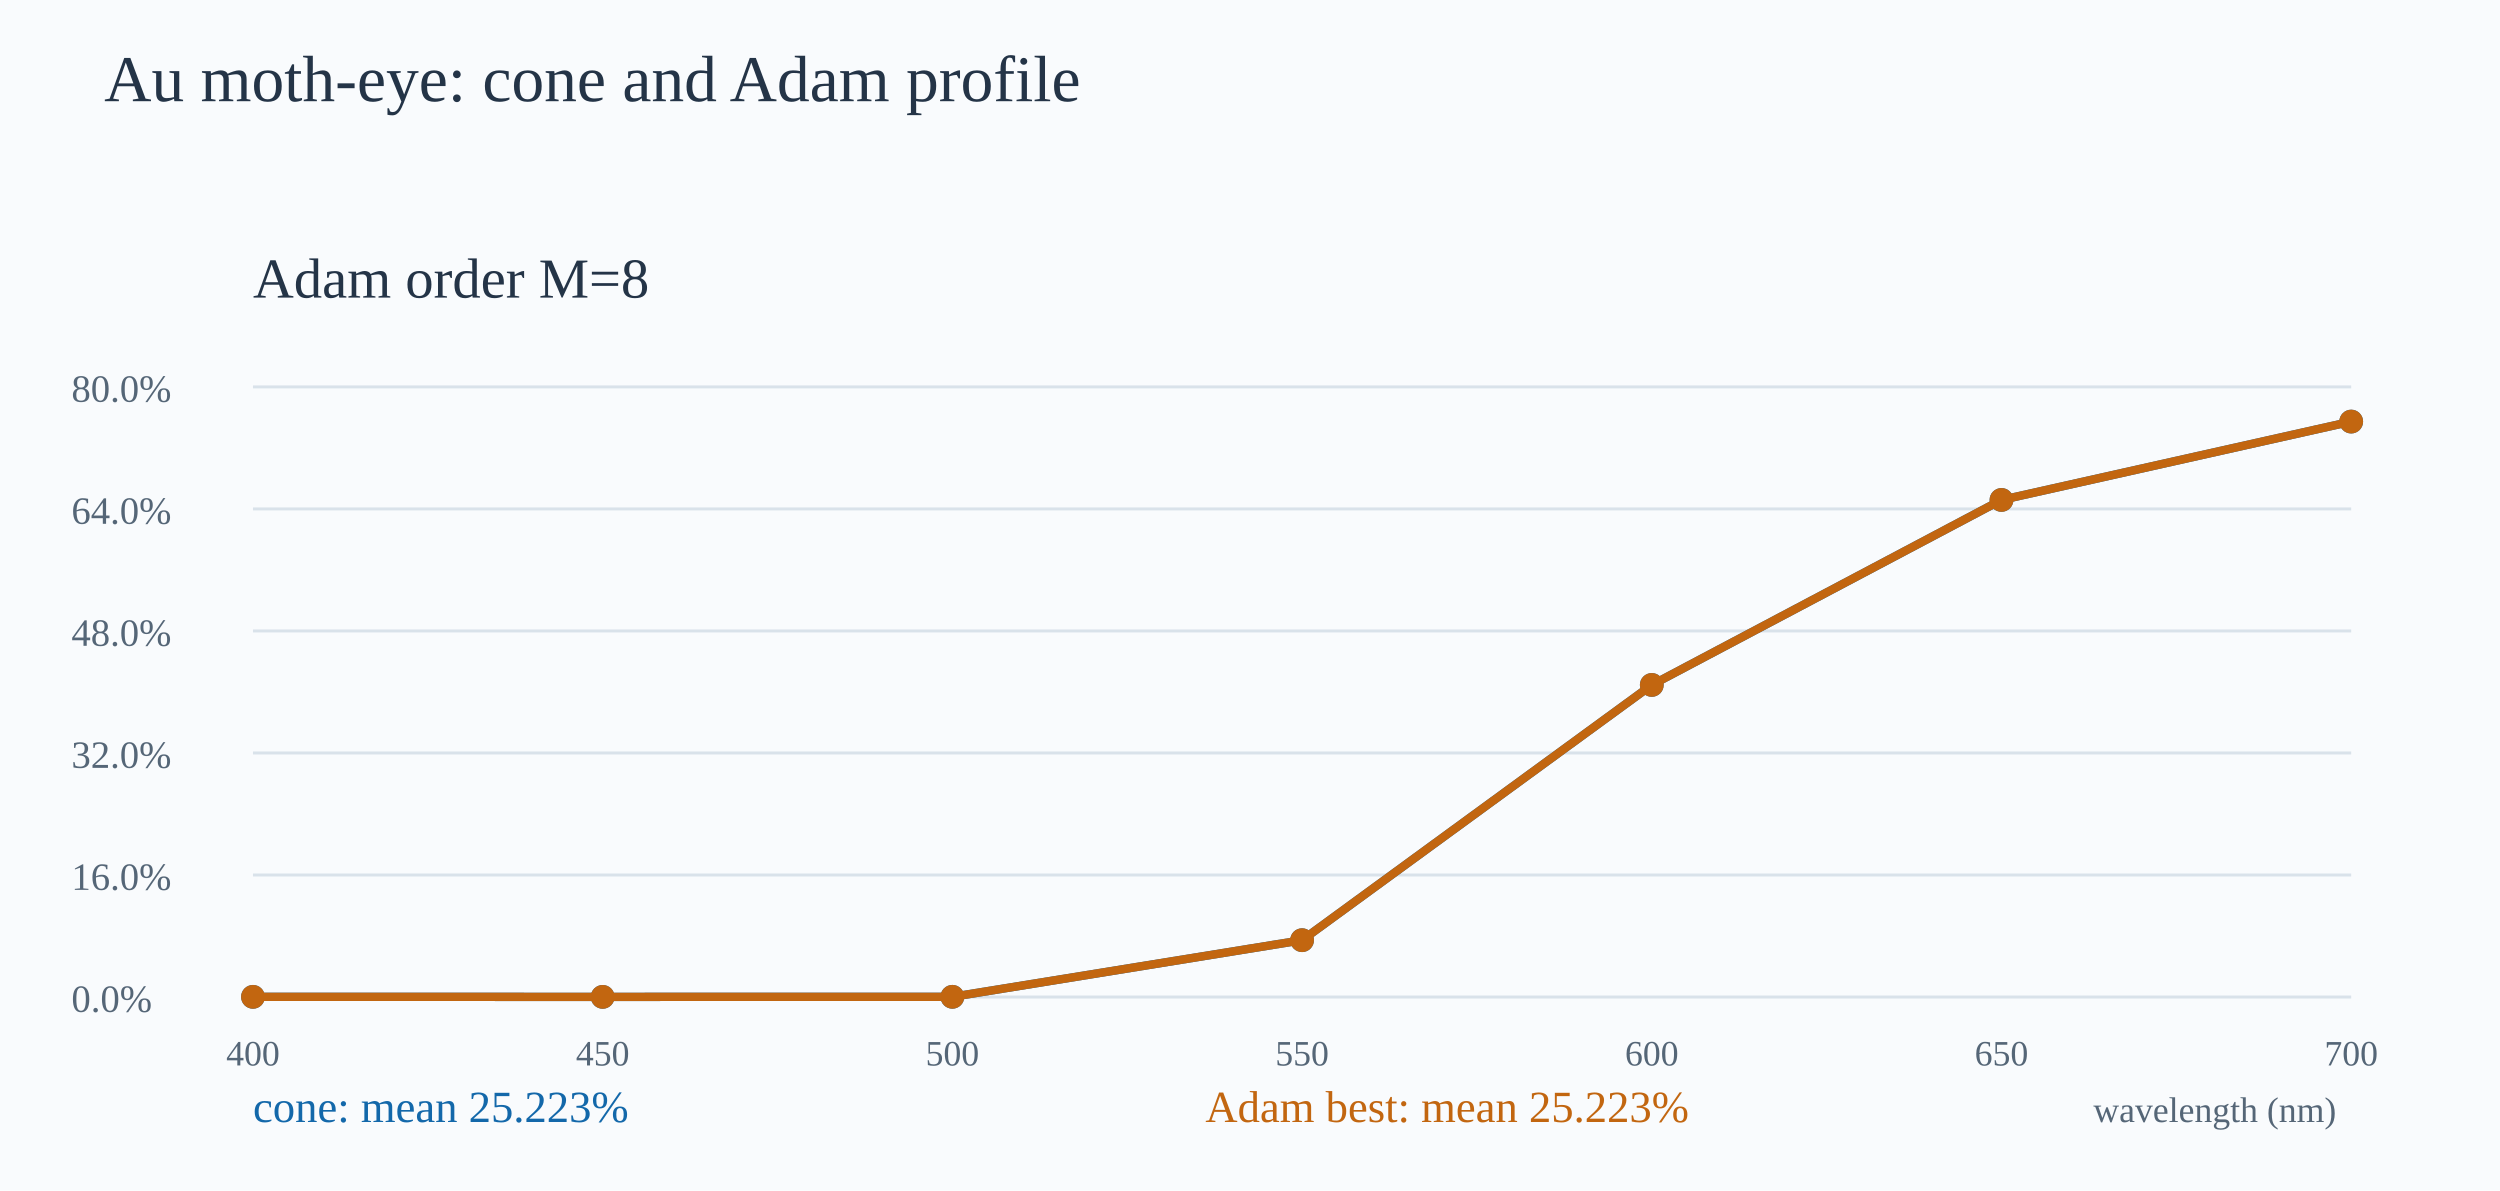
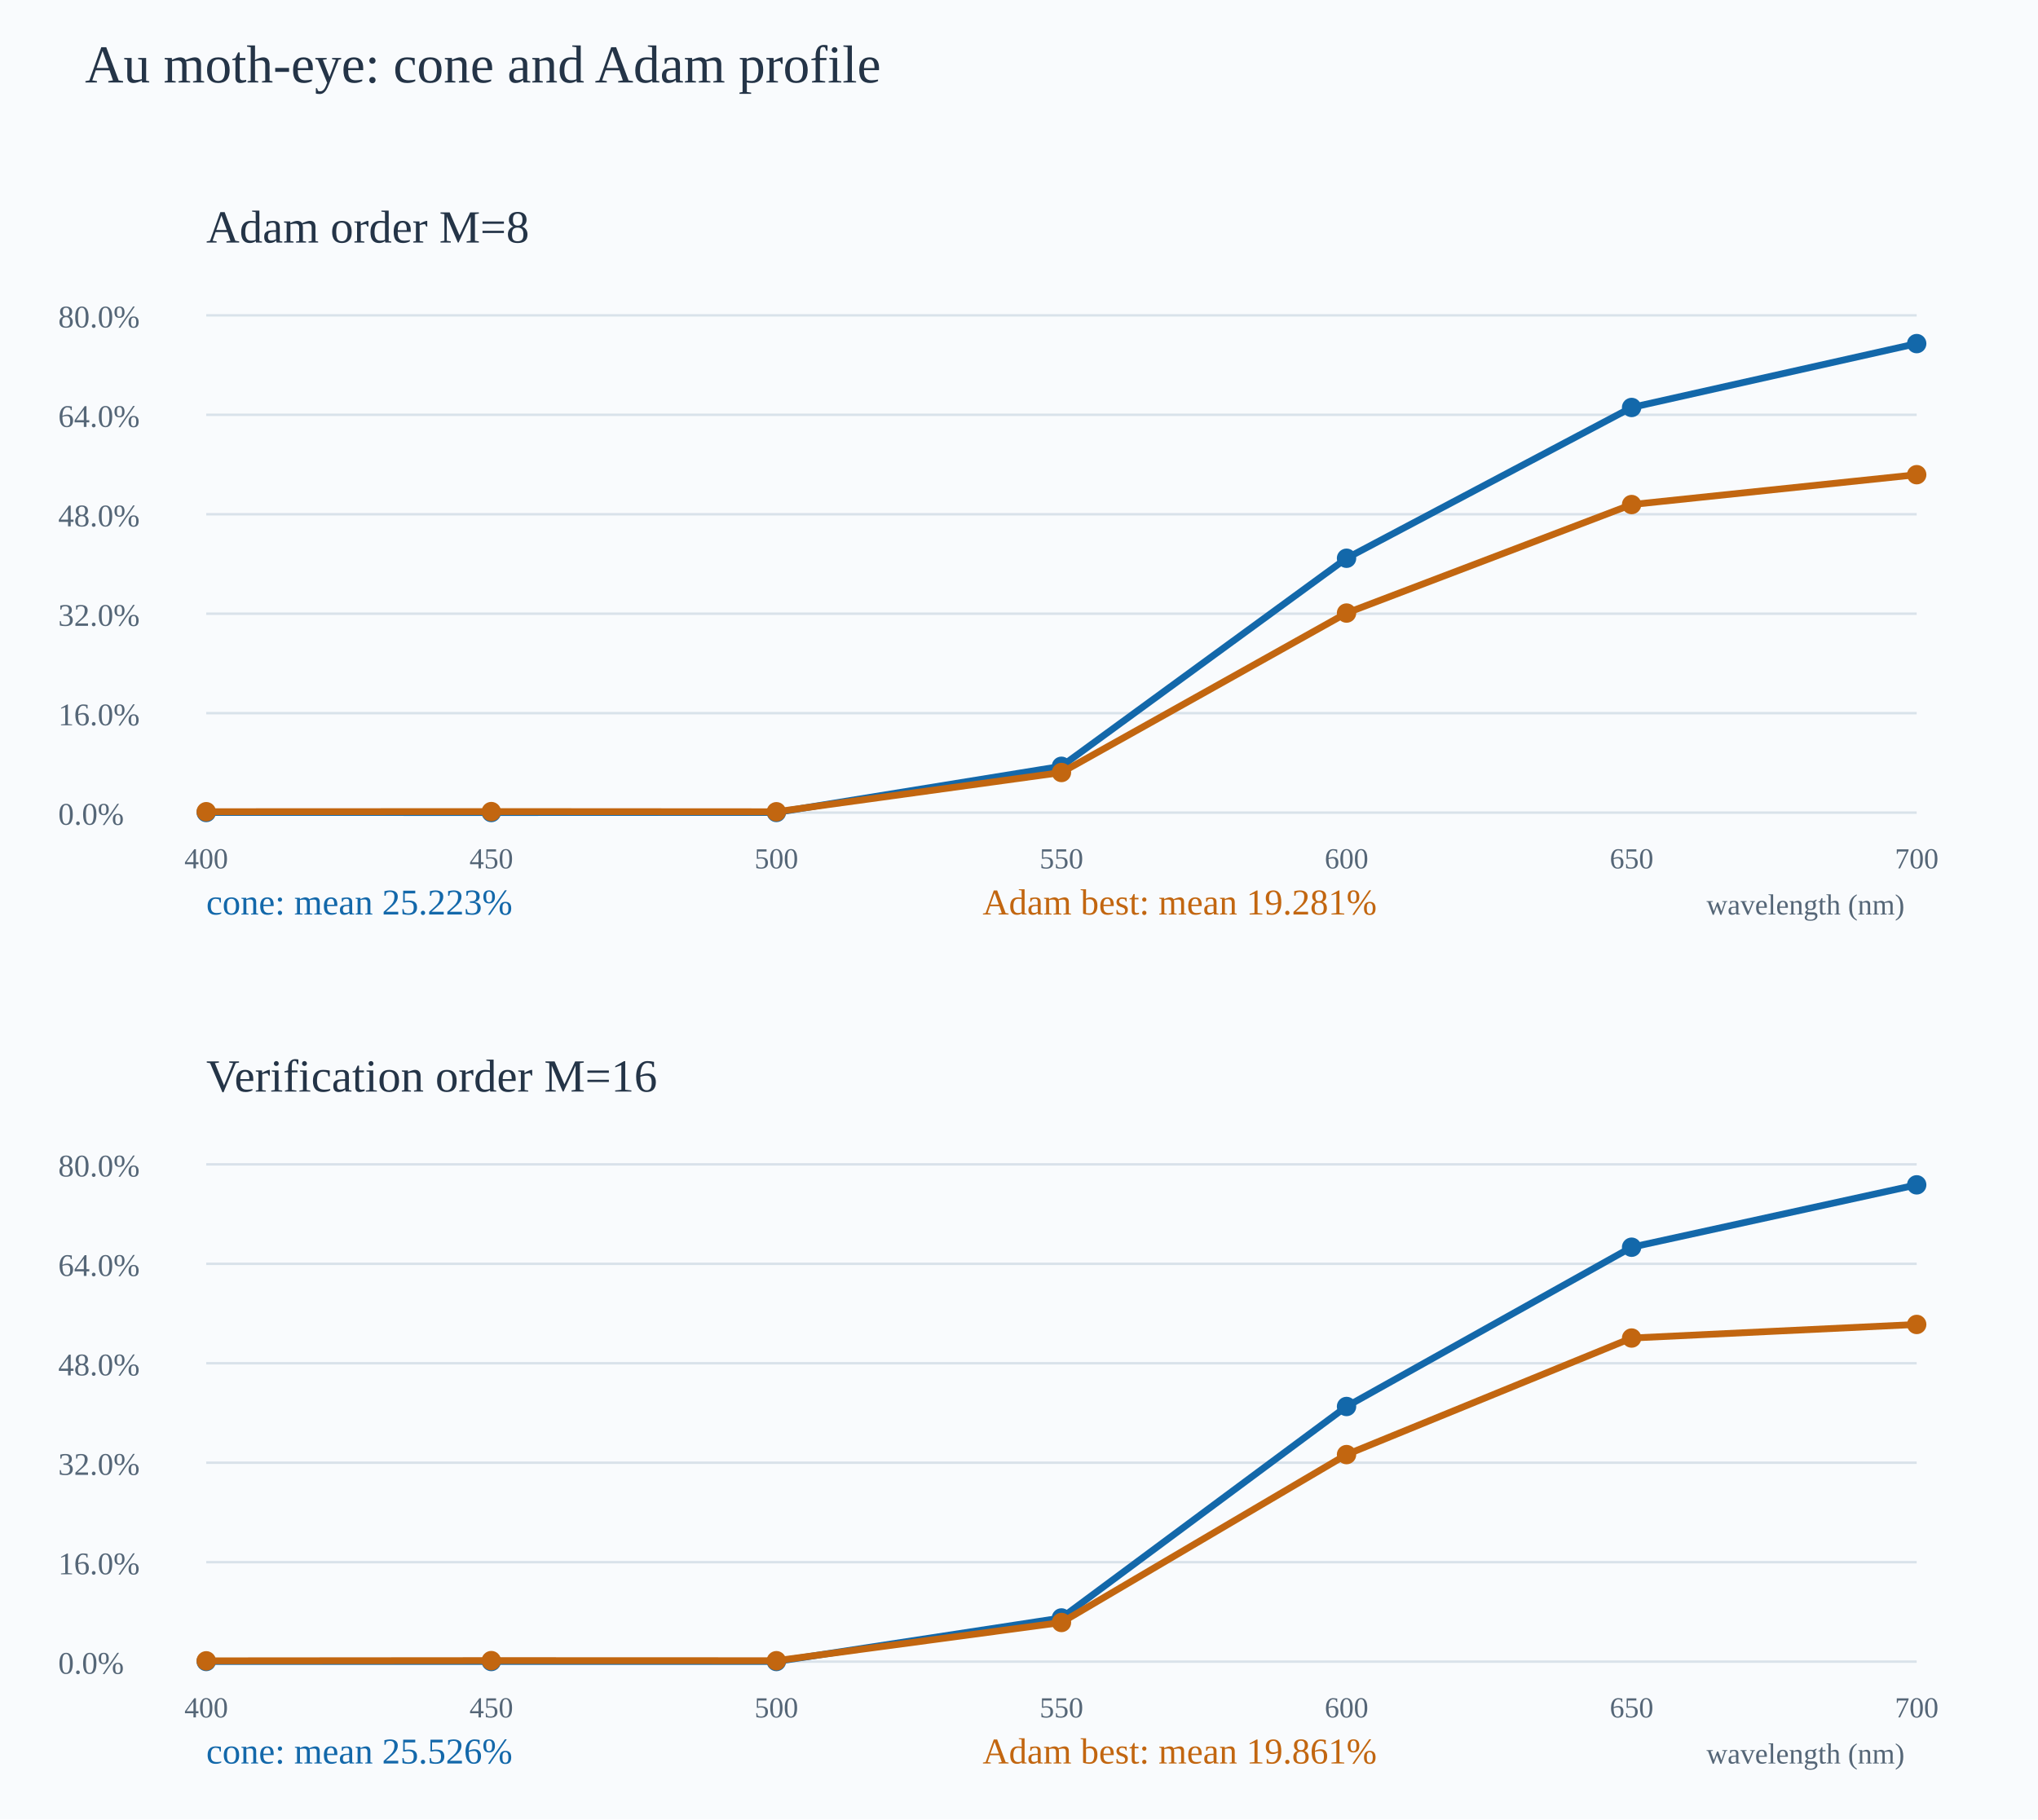
- <svg xmlns="http://www.w3.org/2000/svg" width="840" height="400" viewBox="0 0 840 400">
+ <svg xmlns="http://www.w3.org/2000/svg" width="840" height="750" viewBox="0 0 840 750">
  <rect width="100%" height="100%" fill="#f9fbfd" />
  <text x="35" y="34" font-size="22" fill="#243447">Au moth-eye: cone and Adam profile</text>
  <line x1="85" y1="335.0" x2="790" y2="335.0" stroke="#d9e2ea" />
  <text x="24" y="340.0" font-size="13" fill="#556677">0.0%</text>
  <line x1="85" y1="294.0" x2="790" y2="294.0" stroke="#d9e2ea" />
  <text x="24" y="299.0" font-size="13" fill="#556677">16.0%</text>
  <line x1="85" y1="253.0" x2="790" y2="253.0" stroke="#d9e2ea" />
  <text x="24" y="258.0" font-size="13" fill="#556677">32.0%</text>
  <line x1="85" y1="212.0" x2="790" y2="212.0" stroke="#d9e2ea" />
  <text x="24" y="217.0" font-size="13" fill="#556677">48.0%</text>
  <line x1="85" y1="171.0" x2="790" y2="171.0" stroke="#d9e2ea" />
  <text x="24" y="176.0" font-size="13" fill="#556677">64.0%</text>
  <line x1="85" y1="130.0" x2="790" y2="130.0" stroke="#d9e2ea" />
  <text x="24" y="135.0" font-size="13" fill="#556677">80.0%</text>
  <text x="85" y="100" font-size="19" fill="#243447">Adam order M=8</text>
  <polyline fill="none" stroke="#1368aa" stroke-width="2.8" points="85.00,334.94 202.50,334.95 320.00,334.93 437.50,315.90 555.00,230.14 672.50,167.98 790.00,141.65" />
  <circle cx="85.00" cy="334.94" r="4" fill="#1368aa" />
  <circle cx="202.50" cy="334.95" r="4" fill="#1368aa" />
  <circle cx="320.00" cy="334.93" r="4" fill="#1368aa" />
  <circle cx="437.50" cy="315.90" r="4" fill="#1368aa" />
  <circle cx="555.00" cy="230.14" r="4" fill="#1368aa" />
  <circle cx="672.50" cy="167.98" r="4" fill="#1368aa" />
  <circle cx="790.00" cy="141.65" r="4" fill="#1368aa" />
  <text x="85" y="377" font-size="15" fill="#1368aa">cone: mean 25.223%</text>
-   <polyline fill="none" stroke="#c26610" stroke-width="2.8" points="85.00,334.94 202.50,334.95 320.00,334.93 437.50,315.90 555.00,230.14 672.50,167.98 790.00,141.65" />
-   <circle cx="85.00" cy="334.94" r="4" fill="#c26610" />
-   <circle cx="202.50" cy="334.95" r="4" fill="#c26610" />
-   <circle cx="320.00" cy="334.93" r="4" fill="#c26610" />
-   <circle cx="437.50" cy="315.90" r="4" fill="#c26610" />
-   <circle cx="555.00" cy="230.14" r="4" fill="#c26610" />
-   <circle cx="672.50" cy="167.98" r="4" fill="#c26610" />
-   <circle cx="790.00" cy="141.65" r="4" fill="#c26610" />
-   <text x="405" y="377" font-size="15" fill="#c26610">Adam best: mean 25.223%</text>
+   <polyline fill="none" stroke="#c26610" stroke-width="2.8" points="85.00,334.62 202.50,334.57 320.00,334.64 437.50,318.46 555.00,252.73 672.50,208.00 790.00,195.69" />
+   <circle cx="85.00" cy="334.62" r="4" fill="#c26610" />
+   <circle cx="202.50" cy="334.57" r="4" fill="#c26610" />
+   <circle cx="320.00" cy="334.64" r="4" fill="#c26610" />
+   <circle cx="437.50" cy="318.46" r="4" fill="#c26610" />
+   <circle cx="555.00" cy="252.73" r="4" fill="#c26610" />
+   <circle cx="672.50" cy="208.00" r="4" fill="#c26610" />
+   <circle cx="790.00" cy="195.69" r="4" fill="#c26610" />
+   <text x="405" y="377" font-size="15" fill="#c26610">Adam best: mean 19.281%</text>
  <text x="85.0" y="358" text-anchor="middle" font-size="12" fill="#556677">400</text>
  <text x="202.5" y="358" text-anchor="middle" font-size="12" fill="#556677">450</text>
  <text x="320.0" y="358" text-anchor="middle" font-size="12" fill="#556677">500</text>
  <text x="437.5" y="358" text-anchor="middle" font-size="12" fill="#556677">550</text>
  <text x="555.0" y="358" text-anchor="middle" font-size="12" fill="#556677">600</text>
  <text x="672.5" y="358" text-anchor="middle" font-size="12" fill="#556677">650</text>
  <text x="790.0" y="358" text-anchor="middle" font-size="12" fill="#556677">700</text>
  <text x="785" y="377" text-anchor="end" font-size="12" fill="#556677">wavelength (nm)</text>
+   <line x1="85" y1="685.0" x2="790" y2="685.0" stroke="#d9e2ea" />
+   <text x="24" y="690.0" font-size="13" fill="#556677">0.0%</text>
+   <line x1="85" y1="644.0" x2="790" y2="644.0" stroke="#d9e2ea" />
+   <text x="24" y="649.0" font-size="13" fill="#556677">16.0%</text>
+   <line x1="85" y1="603.0" x2="790" y2="603.0" stroke="#d9e2ea" />
+   <text x="24" y="608.0" font-size="13" fill="#556677">32.0%</text>
+   <line x1="85" y1="562.0" x2="790" y2="562.0" stroke="#d9e2ea" />
+   <text x="24" y="567.0" font-size="13" fill="#556677">48.0%</text>
+   <line x1="85" y1="521.0" x2="790" y2="521.0" stroke="#d9e2ea" />
+   <text x="24" y="526.0" font-size="13" fill="#556677">64.0%</text>
+   <line x1="85" y1="480.0" x2="790" y2="480.0" stroke="#d9e2ea" />
+   <text x="24" y="485.0" font-size="13" fill="#556677">80.0%</text>
+   <text x="85" y="450" font-size="19" fill="#243447">Verification order M=16</text>
+   <polyline fill="none" stroke="#1368aa" stroke-width="2.8" points="85.00,684.93 202.50,684.94 320.00,684.94 437.50,666.99 555.00,579.82 672.50,514.16 790.00,488.45" />
+   <circle cx="85.00" cy="684.93" r="4" fill="#1368aa" />
+   <circle cx="202.50" cy="684.94" r="4" fill="#1368aa" />
+   <circle cx="320.00" cy="684.94" r="4" fill="#1368aa" />
+   <circle cx="437.50" cy="666.99" r="4" fill="#1368aa" />
+   <circle cx="555.00" cy="579.82" r="4" fill="#1368aa" />
+   <circle cx="672.50" cy="514.16" r="4" fill="#1368aa" />
+   <circle cx="790.00" cy="488.45" r="4" fill="#1368aa" />
+   <text x="85" y="727" font-size="15" fill="#1368aa">cone: mean 25.526%</text>
+   <polyline fill="none" stroke="#c26610" stroke-width="2.8" points="85.00,684.67 202.50,684.58 320.00,684.62 437.50,668.86 555.00,599.65 672.50,551.60 790.00,546.00" />
+   <circle cx="85.00" cy="684.67" r="4" fill="#c26610" />
+   <circle cx="202.50" cy="684.58" r="4" fill="#c26610" />
+   <circle cx="320.00" cy="684.62" r="4" fill="#c26610" />
+   <circle cx="437.50" cy="668.86" r="4" fill="#c26610" />
+   <circle cx="555.00" cy="599.65" r="4" fill="#c26610" />
+   <circle cx="672.50" cy="551.60" r="4" fill="#c26610" />
+   <circle cx="790.00" cy="546.00" r="4" fill="#c26610" />
+   <text x="405" y="727" font-size="15" fill="#c26610">Adam best: mean 19.861%</text>
+   <text x="85.0" y="708" text-anchor="middle" font-size="12" fill="#556677">400</text>
+   <text x="202.5" y="708" text-anchor="middle" font-size="12" fill="#556677">450</text>
+   <text x="320.0" y="708" text-anchor="middle" font-size="12" fill="#556677">500</text>
+   <text x="437.5" y="708" text-anchor="middle" font-size="12" fill="#556677">550</text>
+   <text x="555.0" y="708" text-anchor="middle" font-size="12" fill="#556677">600</text>
+   <text x="672.5" y="708" text-anchor="middle" font-size="12" fill="#556677">650</text>
+   <text x="790.0" y="708" text-anchor="middle" font-size="12" fill="#556677">700</text>
+   <text x="785" y="727" text-anchor="end" font-size="12" fill="#556677">wavelength (nm)</text>
</svg>
